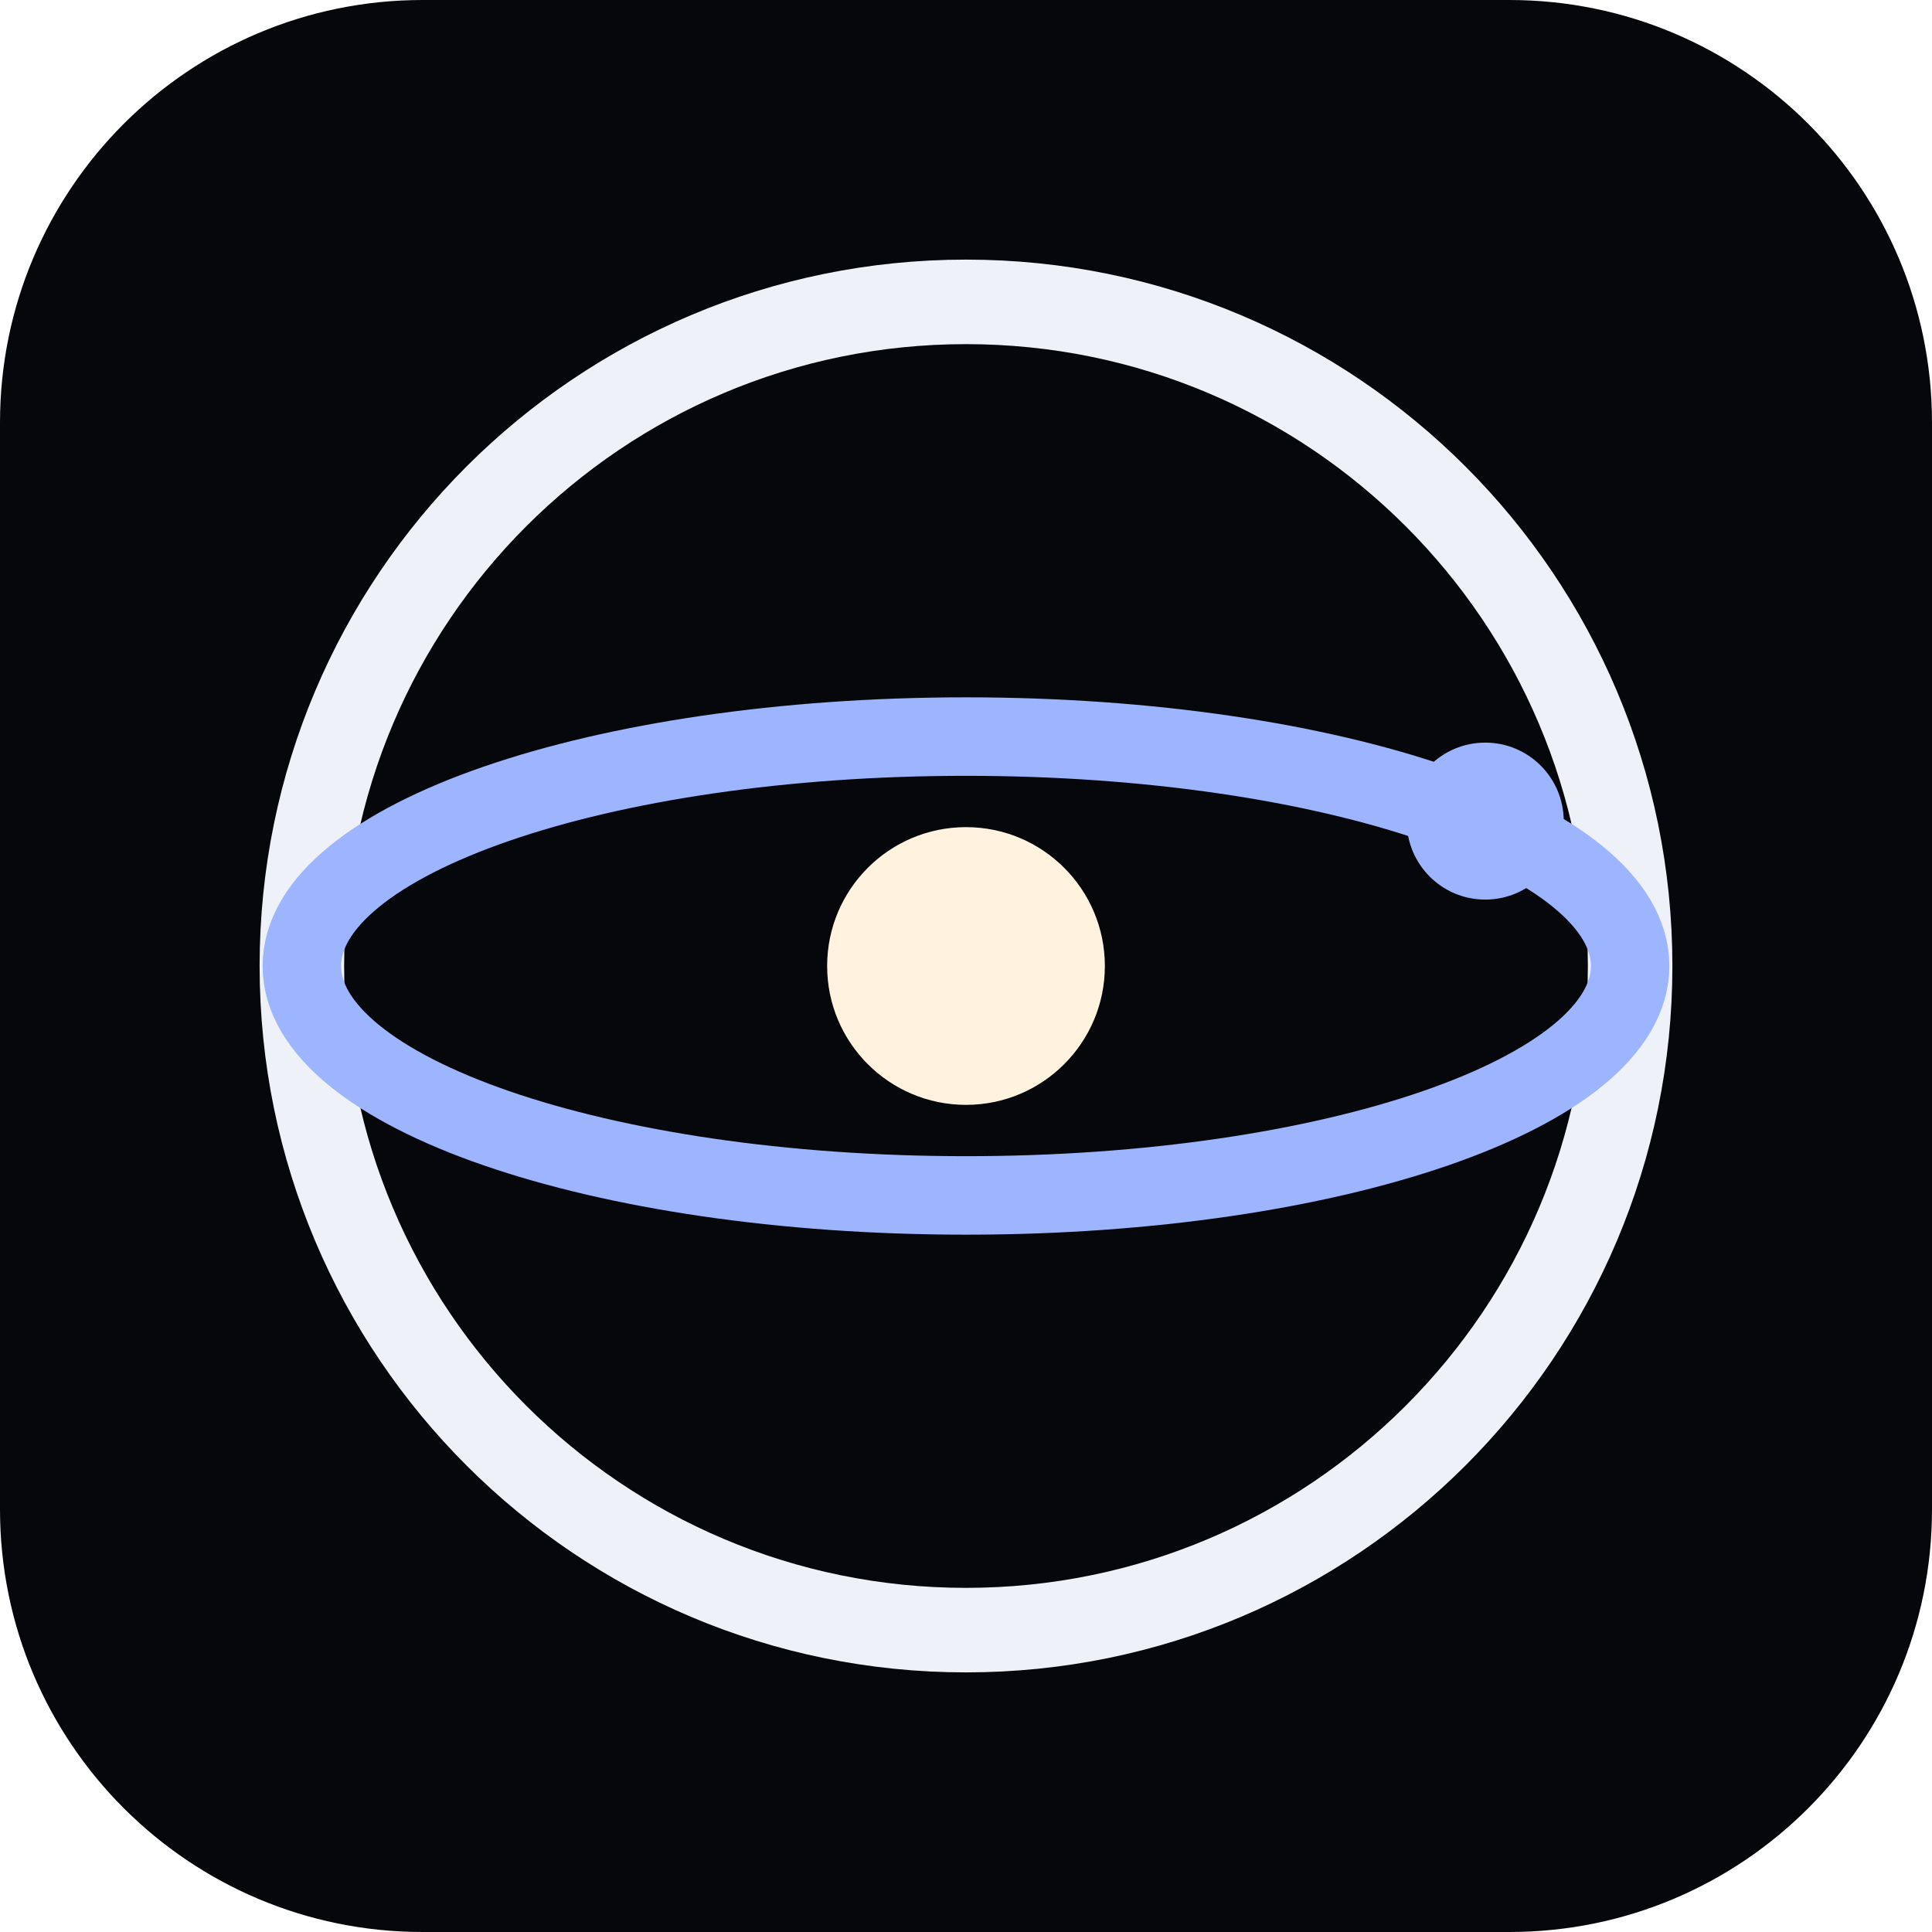
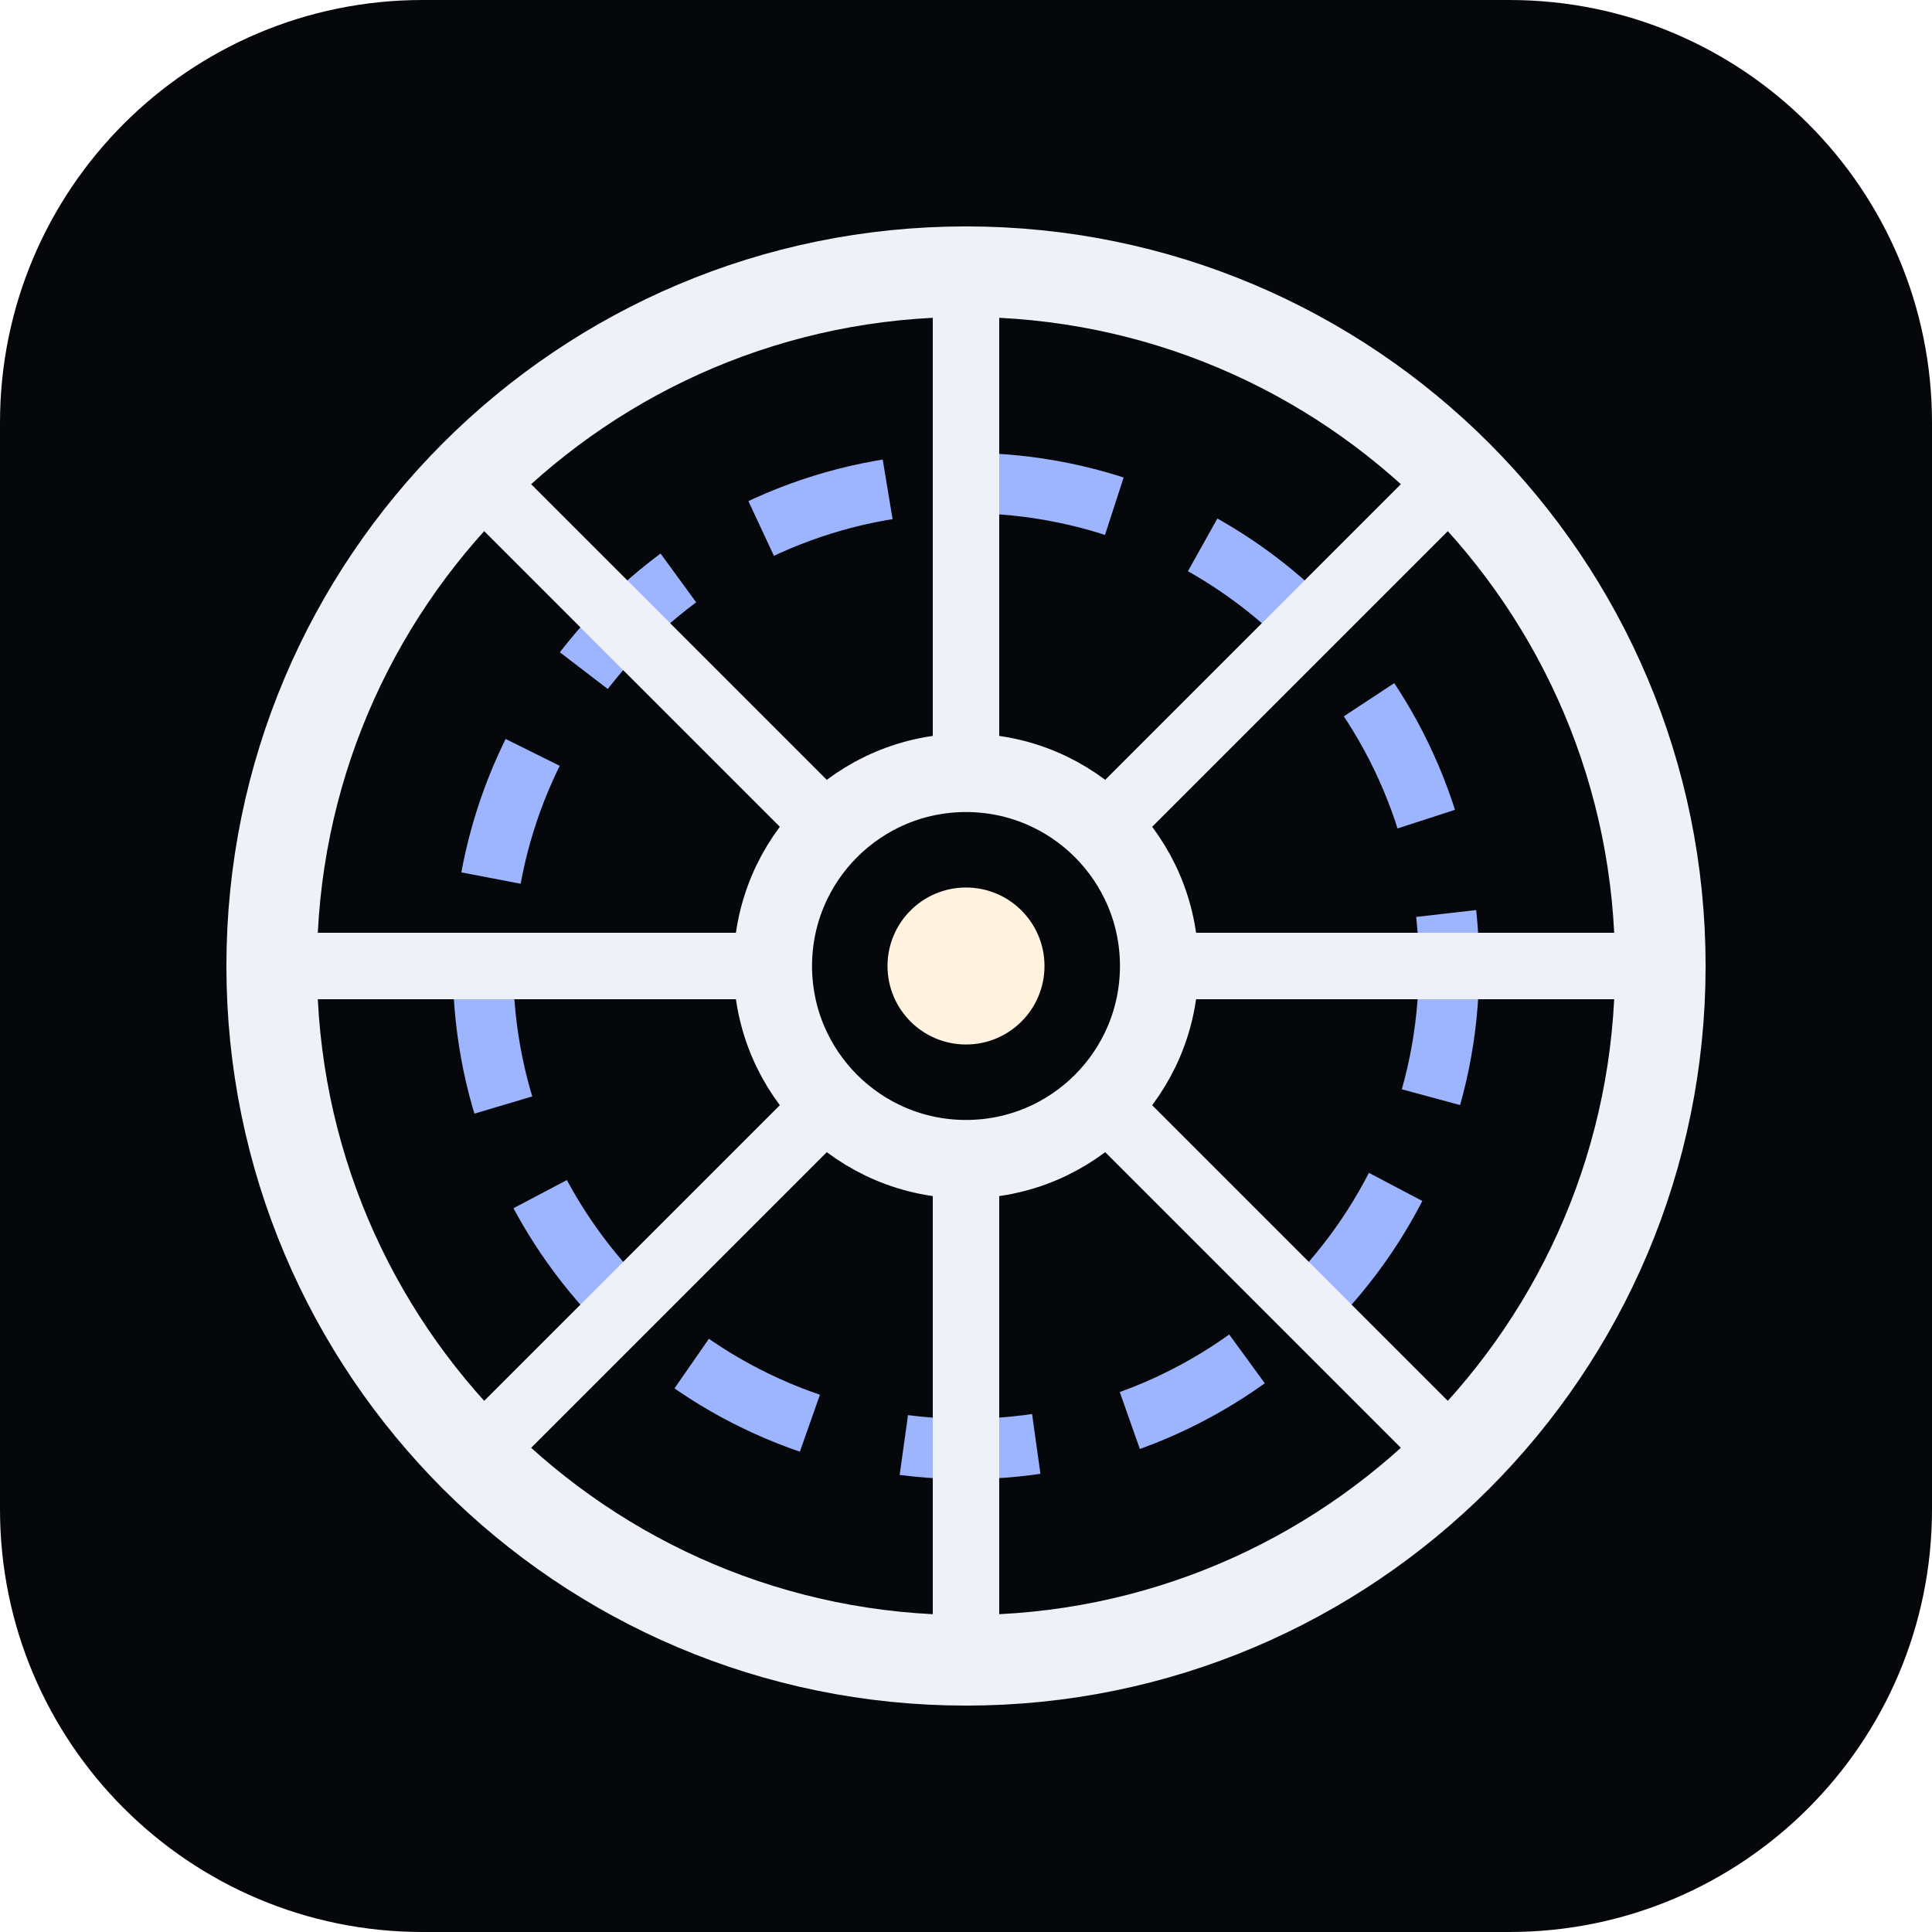
<svg xmlns="http://www.w3.org/2000/svg" viewBox="0 0 32 32">
  <rect width="32" height="32" rx="7" fill="#05070b" />
-   <circle cx="16" cy="16" r="11" fill="none" stroke="#eef2f8" stroke-width="1.4" />
-   <ellipse cx="16" cy="16" rx="11" ry="3.8" fill="none" stroke="#9db4ff" stroke-width="1.3" />
-   <circle cx="16" cy="16" r="2.3" fill="#fff3e0" />
-   <circle cx="24.6" cy="13.6" r="1.3" fill="#9db4ff" />
+   <circle cx="16" cy="16" r="11.5" fill="none" stroke="#eef2f8" stroke-width="1.5" />
+   <circle cx="16" cy="16" r="8" fill="none" stroke="#9db4ff" stroke-width="1" stroke-dasharray="2.2 1.6" />
+   <g stroke="#eef2f8" stroke-width="1.1">
+     <path d="M16 4.5v23M4.5 16h23M7.9 7.9l16.2 16.2M24.1 7.9L7.9 24.1" />
+   </g>
+   <circle cx="16" cy="16" r="3.2" fill="#05070b" stroke="#eef2f8" stroke-width="1.3" />
+   <circle cx="16" cy="16" r="1.3" fill="#fff3e0" />
</svg>
